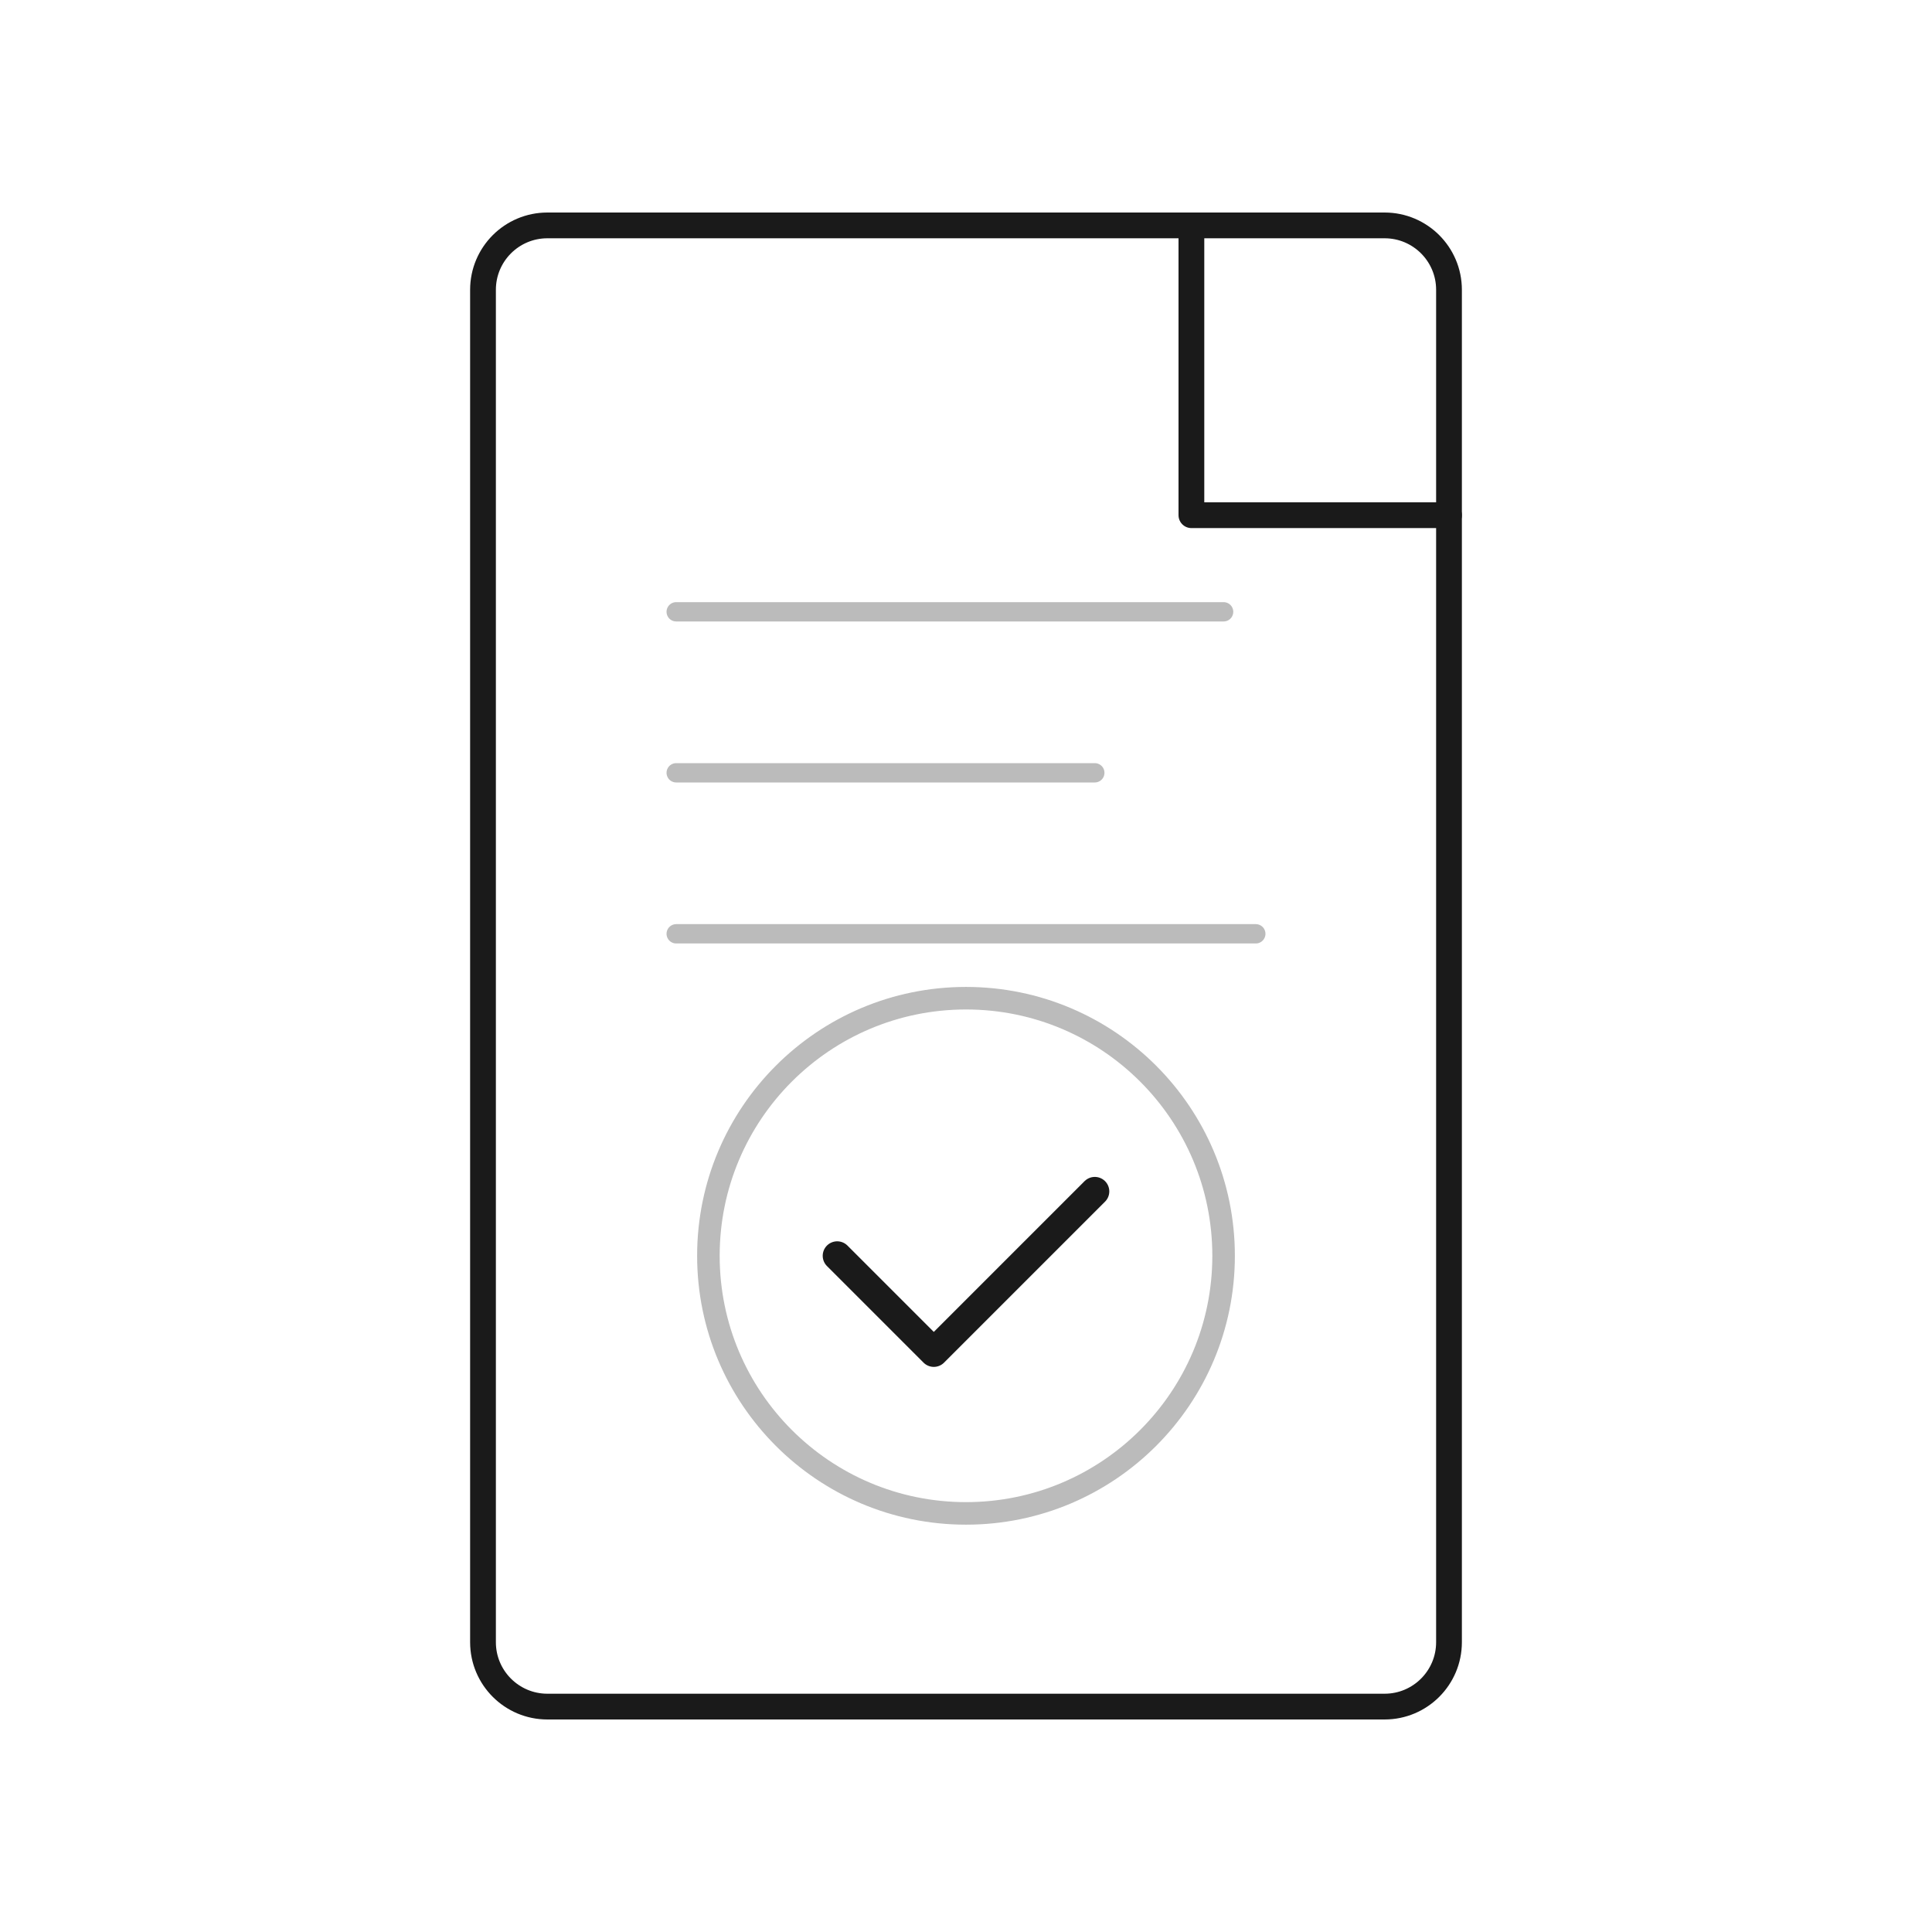
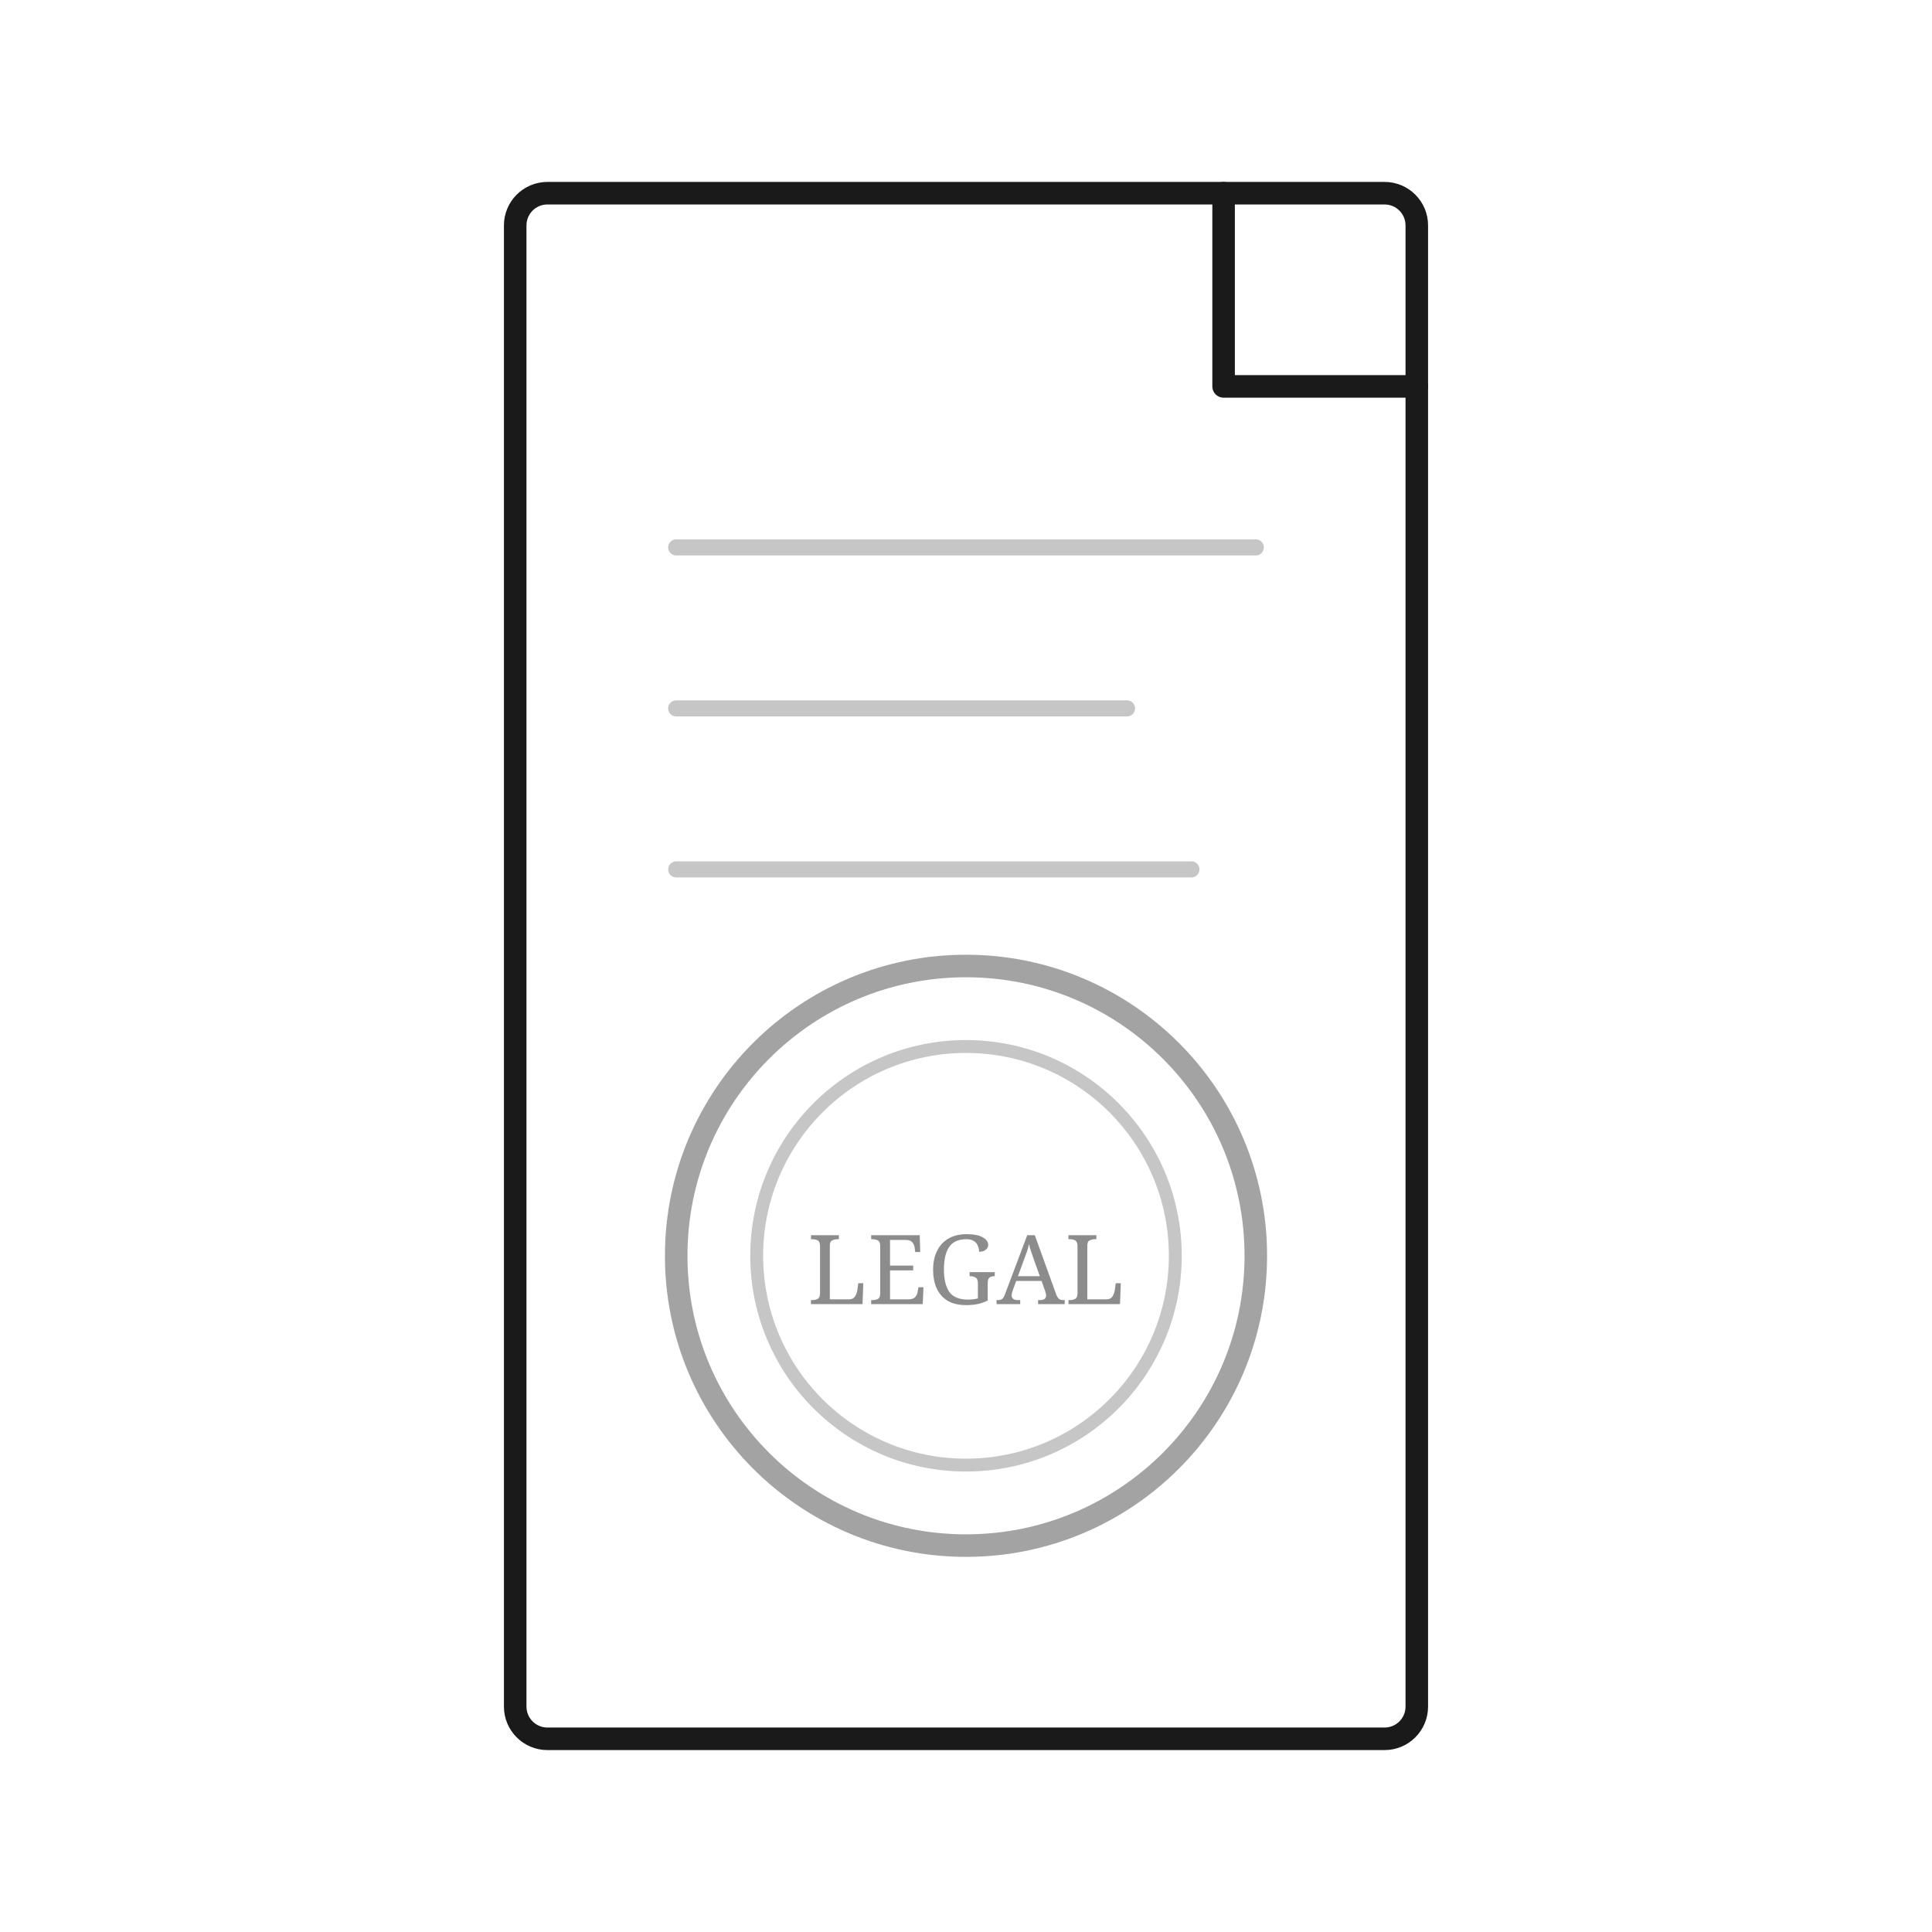
<svg xmlns="http://www.w3.org/2000/svg" viewBox="0 0 120 120" fill="none">
-   <rect x="30" y="14" width="60" height="92" rx="4" stroke="#1a1a1a" stroke-width="1.6" stroke-linejoin="round" />
-   <path d="M74 14 V32 H90" stroke="#1a1a1a" stroke-width="1.6" stroke-linecap="round" stroke-linejoin="round" />
-   <line x1="42" y1="38" x2="76" y2="38" stroke="#1a1a1a" stroke-width="1.2" stroke-linecap="round" opacity="0.3" />
-   <line x1="42" y1="48" x2="68" y2="48" stroke="#1a1a1a" stroke-width="1.2" stroke-linecap="round" opacity="0.3" />
-   <line x1="42" y1="58" x2="78" y2="58" stroke="#1a1a1a" stroke-width="1.2" stroke-linecap="round" opacity="0.3" />
-   <circle cx="60" cy="78" r="16" stroke="#1a1a1a" stroke-width="1.4" opacity="0.3" />
-   <path d="M52 78 L58 84 L68 74" stroke="#1a1a1a" stroke-width="1.8" stroke-linecap="round" stroke-linejoin="round" />
+   <rect x="32" y="12" width="56" height="96" rx="2" stroke="#1a1a1a" stroke-width="1.4" />
+   <path d="M76 12 V24 H88" stroke="#1a1a1a" stroke-width="1.4" stroke-linecap="round" stroke-linejoin="round" />
+   <line x1="42" y1="34" x2="78" y2="34" stroke="#1a1a1a" stroke-width="1" stroke-linecap="round" opacity="0.25" />
+   <line x1="42" y1="44" x2="70" y2="44" stroke="#1a1a1a" stroke-width="1" stroke-linecap="round" opacity="0.25" />
+   <line x1="42" y1="54" x2="74" y2="54" stroke="#1a1a1a" stroke-width="1" stroke-linecap="round" opacity="0.25" />
+   <circle cx="60" cy="78" r="18" stroke="#1a1a1a" stroke-width="1.4" opacity="0.4" />
+   <circle cx="60" cy="78" r="13" stroke="#1a1a1a" stroke-width="0.8" opacity="0.25" />
+   <text x="60" y="81" text-anchor="middle" fill="#1a1a1a" font-size="6" font-weight="400" font-family="serif" opacity="0.5">LEGAL</text>
</svg>
